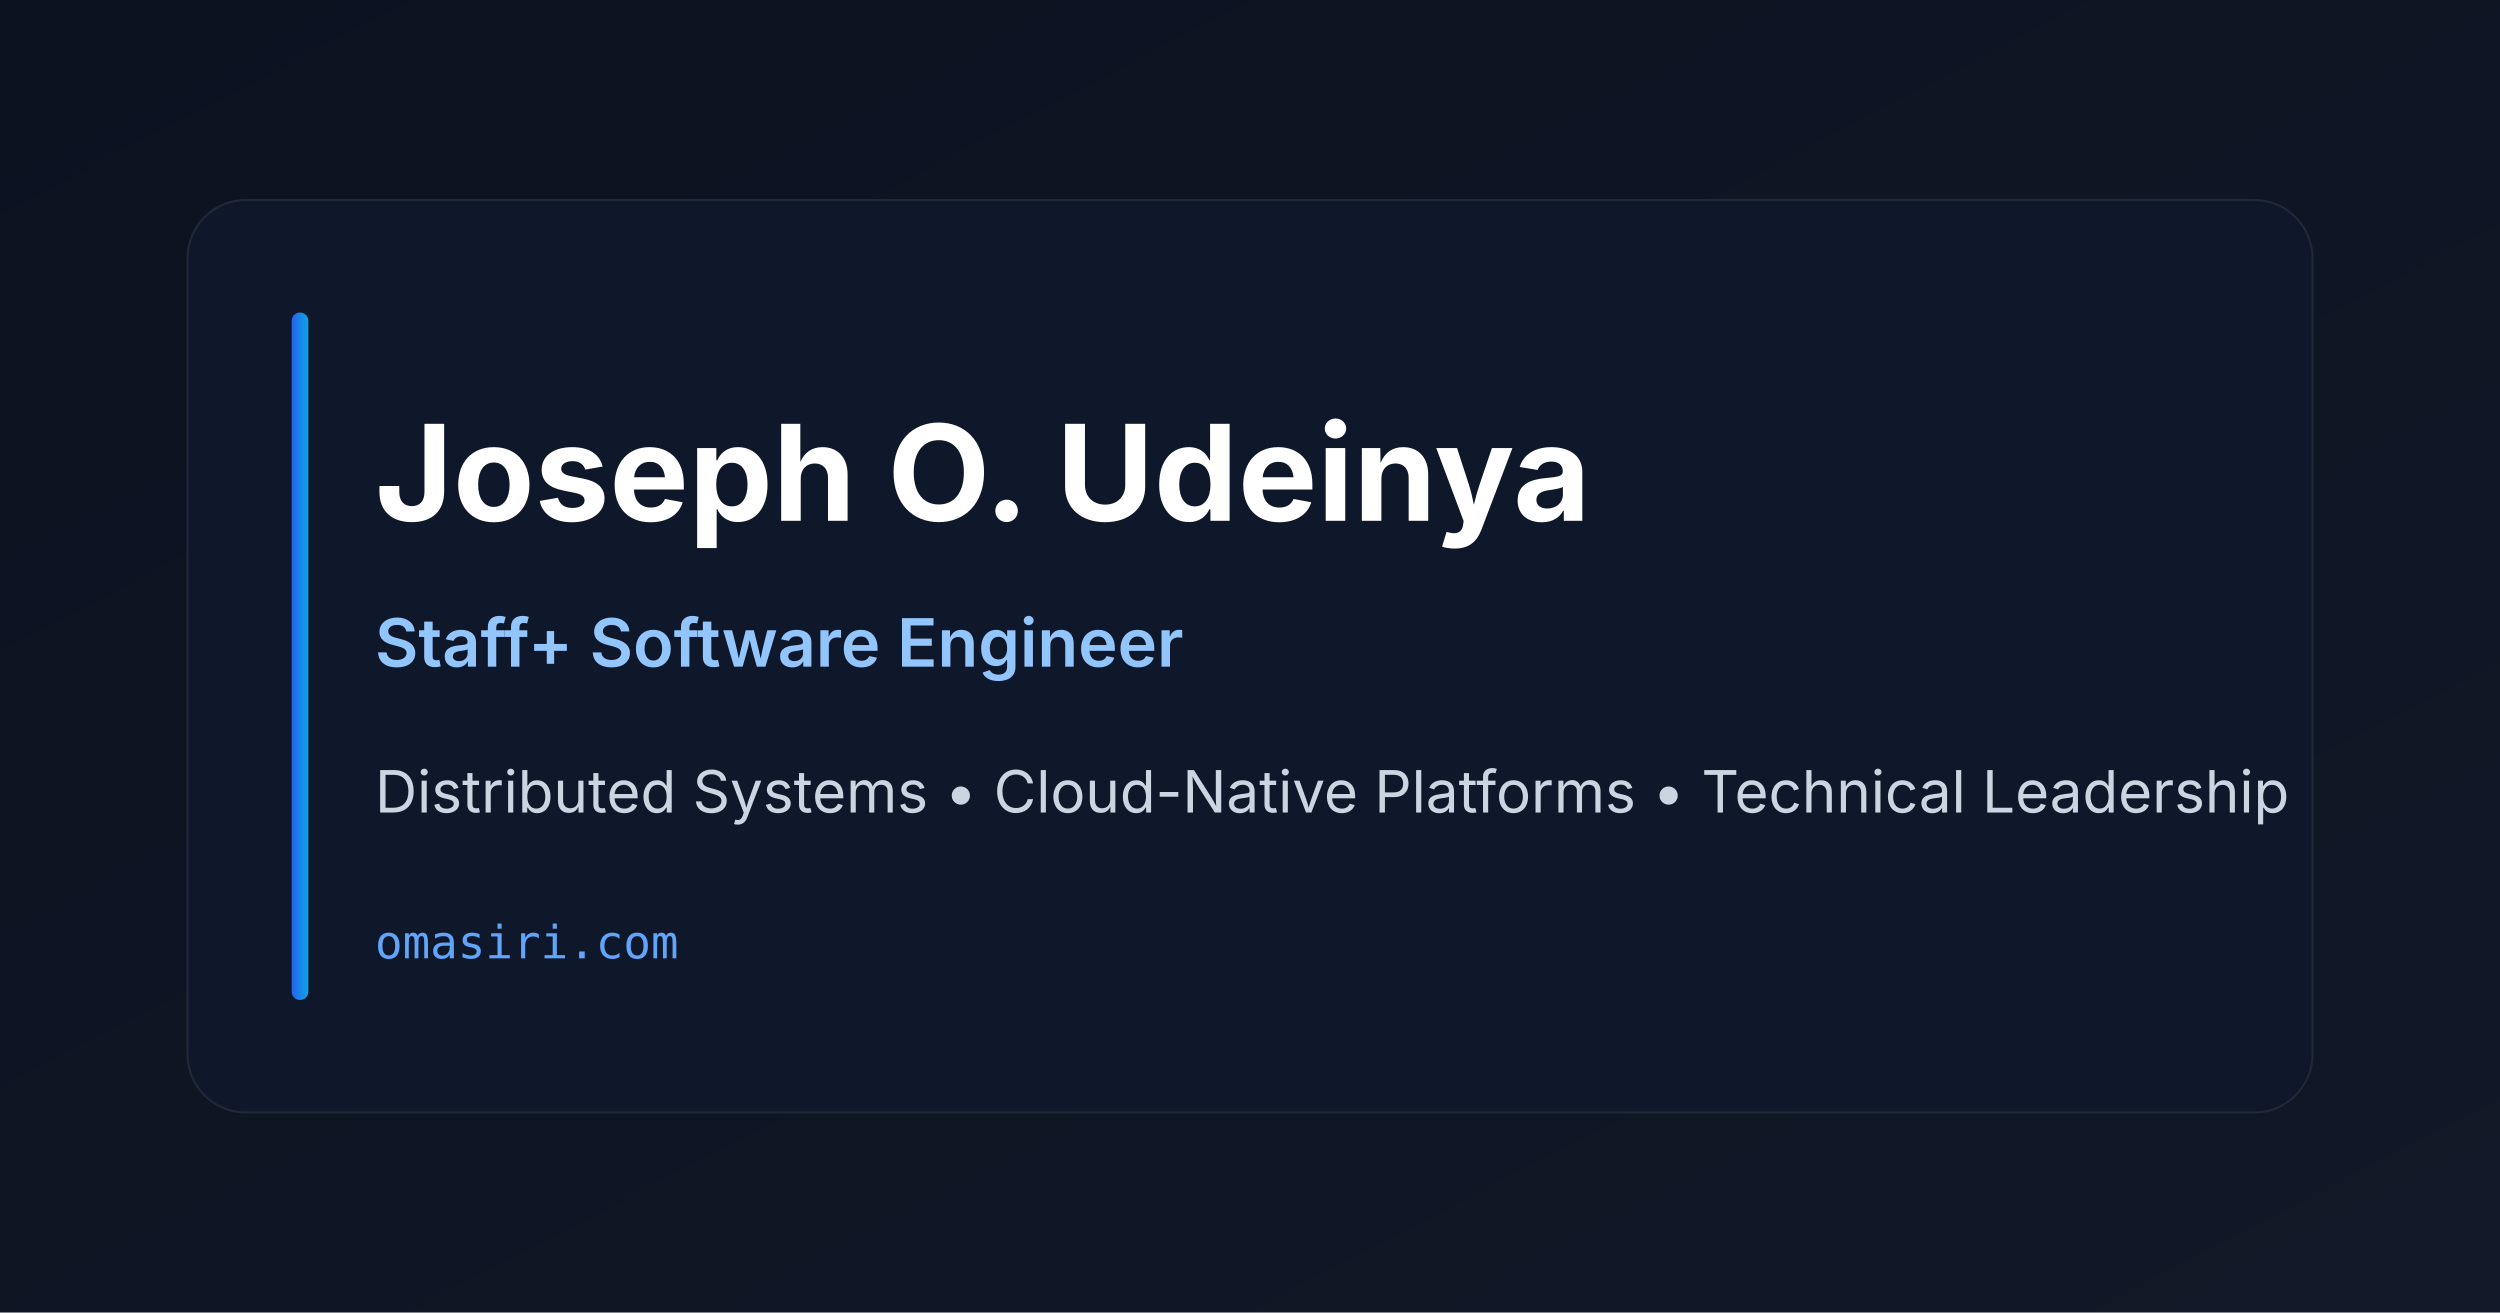
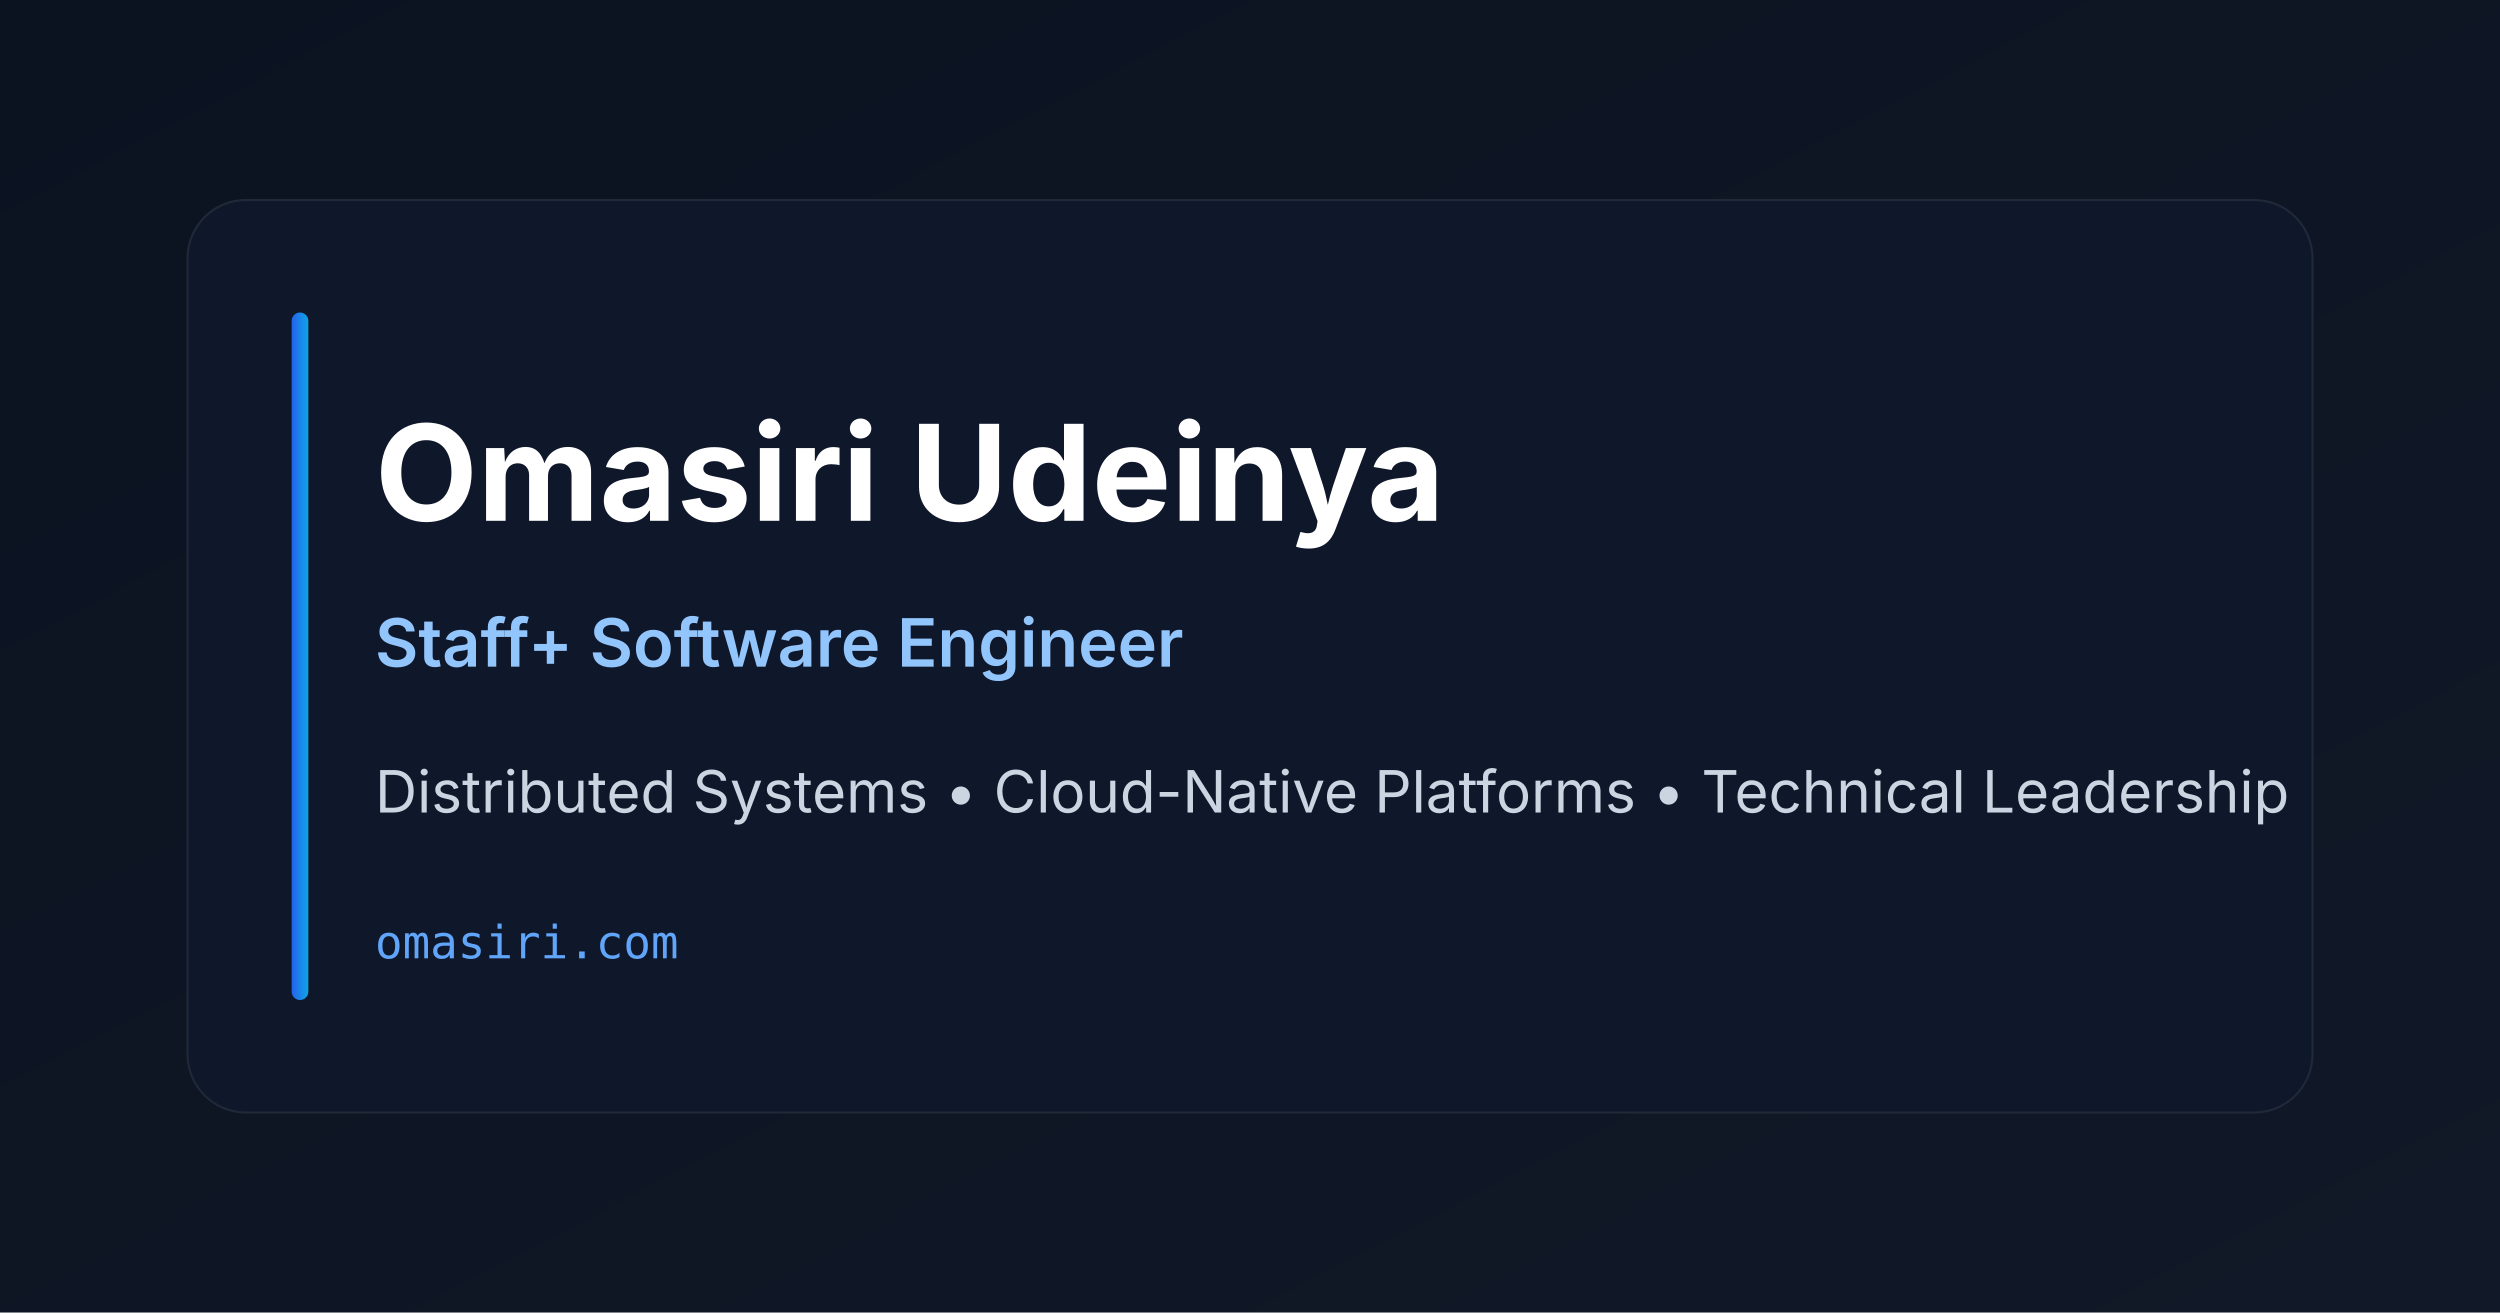
<svg xmlns="http://www.w3.org/2000/svg" width="1200" height="630" viewBox="0 0 1200 630">
  <defs>
    <linearGradient id="bg" x1="0" y1="0" x2="1" y2="1">
      <stop offset="0" stop-color="#0b1220" />
      <stop offset="1" stop-color="#111827" />
    </linearGradient>
    <linearGradient id="accent" x1="0" y1="0" x2="1" y2="0">
      <stop offset="0" stop-color="#2563eb" />
      <stop offset="1" stop-color="#0ea5e9" />
    </linearGradient>
  </defs>
  <rect width="1200" height="630" fill="url(#bg)" />
  <rect x="90" y="96" width="1020" height="438" rx="28" fill="#0f172a" stroke="#1f2937" />
  <rect x="140" y="150" width="8" height="330" rx="4" fill="url(#accent)" />
  <text x="180" y="250" fill="#ffffff" font-family="Inter, system-ui, -apple-system, Segoe UI, Roboto, Arial, sans-serif" font-size="64" font-weight="700">
-     Joseph O. Udeinya
+     Omasiri Udeinya
  </text>
  <text x="180" y="320" fill="#93c5fd" font-family="Inter, system-ui, -apple-system, Segoe UI, Roboto, Arial, sans-serif" font-size="32" font-weight="600">
    Staff+ Software Engineer
  </text>
  <text x="180" y="390" fill="#cbd5e1" font-family="Inter, system-ui, -apple-system, Segoe UI, Roboto, Arial, sans-serif" font-size="28" font-weight="400">
    Distributed Systems • Cloud-Native Platforms • Technical Leadership
  </text>
  <text x="180" y="460" fill="#60a5fa" font-family="JetBrains Mono, ui-monospace, SFMono-Regular, Menlo, Monaco, Consolas, monospace" font-size="22" font-weight="500">
    omasiri.com
  </text>
</svg>
